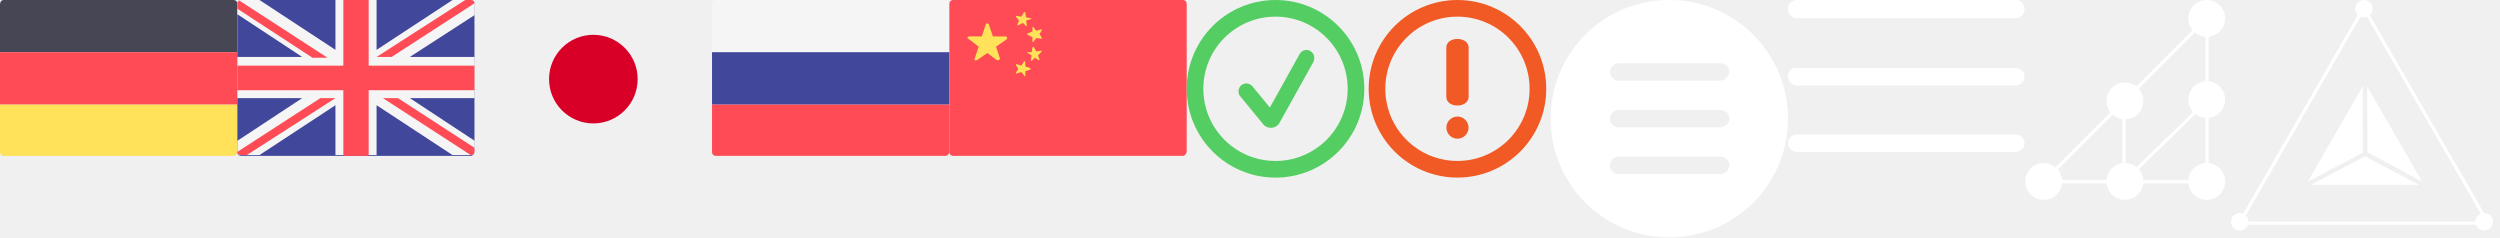
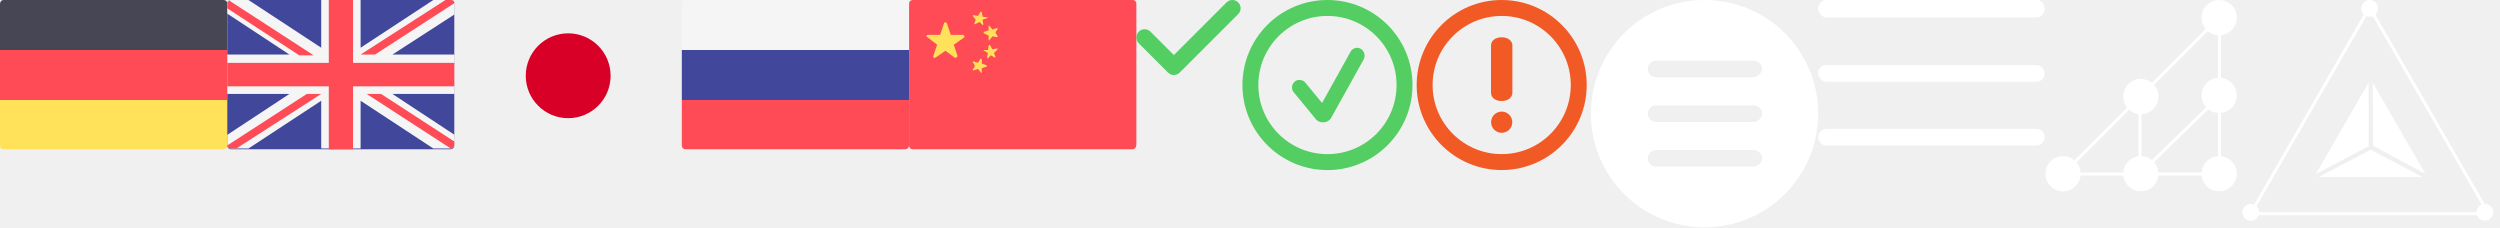
- <svg xmlns="http://www.w3.org/2000/svg" width="316" height="30" viewBox="0 0 316 30">
+ <svg xmlns="http://www.w3.org/2000/svg" width="330" height="30" viewBox="0 0 330 30">
  <svg id="flag-de" viewBox="0 0 30 19.7" width="30" height="19.7">
    <style>.ast0{fill:#464655}.ast1{fill:#ffe15a}.ast2{fill:#ff4b55}</style>
    <path class="ast0" d="M30 6.6H0v-6C0 .2.2 0 .5 0h29c.3 0 .5.2.5.5v6.1z" />
    <path class="ast1" d="M29.5 19.7H.5c-.3 0-.5-.2-.5-.5v-6h30v6c0 .2-.2.5-.5.5z" />
    <path class="ast2" d="M0 6.6h30v6.6H0z" />
  </svg>
  <svg id="flag-en" viewBox="0 0 30 19.7" width="30" height="19.7" x="30">
    <style>.bst0{fill:#41479b}.bst1{fill:#f5f5f5}.bst2{fill:#ff4b55}</style>
    <path class="bst0" d="M29.5 19.7H.5c-.3 0-.5-.2-.5-.5V.5C0 .2.2 0 .5 0h29c.3 0 .5.2.5.5v18.6c0 .3-.2.6-.5.6z" />
    <path class="bst1" d="M30 .5c0-.3-.2-.5-.5-.5h-2.3l-9.6 6.3V0h-5.2v6.3L2.8 0H.5C.2 0 0 .2 0 .5v1.3l8.2 5.4H0v5.2h8.2L0 17.8v1.3c0 .3.2.5.5.5h2.3l9.6-6.3v6.3h5.2v-6.3l9.6 6.3h2.3c.3 0 .5-.2.5-.5v-1.3l-8.2-5.4H30V7.2h-8.2L30 1.9V.5z" />
    <path class="bst2" d="M30 8.3H16.6V0h-3.2v8.3H0v3.1h13.4v8.3h3.2v-8.3H30z" />
    <path class="bst2" d="M10.5 12.4L0 19.2c0 .2.2.4.5.4h.7l11.2-7.2h-1.9zm9.8 0h-1.9l11.1 7.2c.3 0 .5-.2.5-.5v-.4l-9.7-6.3zM0 1.1l9.5 6.2h1.9L.3.1C.1.1 0 .3 0 .5v.6zm19.5 6.1L30 .4c0-.2-.2-.4-.5-.4h-.7L17.6 7.2h1.9z" />
  </svg>
  <svg id="flag-jp" viewBox="0 0 30 20" width="30" height="20" x="60">
    <style>.cst0{fill:#f0f0f0}.cst1{fill:#d80027}</style>
    <path class="cst0" d="M0 0h30v20H0z" />
    <circle class="cst1" cx="15" cy="10" r="5.6" />
  </svg>
  <svg id="flag-ru" viewBox="0 0 30 19.7" width="30" height="19.7" x="90">
    <style>.dst0{fill:#f5f5f5}.dst1{fill:#ff4b55}.dst2{fill:#41479b}</style>
    <path class="dst0" d="M30 6.6H0v-6C0 .2.2 0 .5 0h29c.3 0 .5.2.5.5v6.1z" />
    <path class="dst1" d="M29.5 19.7H.5c-.3 0-.5-.2-.5-.5v-6h30v6c0 .2-.2.5-.5.5z" />
    <path class="dst2" d="M0 6.6h30v6.6H0z" />
  </svg>
  <svg id="flag-zh" viewBox="0 0 30 19.7" width="30" height="19.7" x="120">
    <style>.est0{fill:#ff4b55}.est1{fill:#ffe15a}</style>
    <path class="est0" d="M29.5 19.7H.5c-.3 0-.5-.2-.5-.5V.5C0 .2.2 0 .5 0h29c.3 0 .5.2.5.5v18.6c0 .3-.2.6-.5.6z" />
    <path class="est1" d="M5 3.1l.5 1.5h1.6c.2 0 .3.3.1.4l-1.3.9.5 1.5c0 .1-.2.3-.4.2l-1.2-.9-1.3.9c-.2.1-.4 0-.3-.2l.5-1.5-1.3-1c-.2-.1-.1-.3.1-.3h1.6l.5-1.5c0-.2.3-.2.4 0zm5.6.3l.4.5.6-.2c.1 0 .1.1.1.1l-.3.5.3.5c0 .1 0 .1-.1.1l-.6-.1-.4.5c0 .1-.1 0-.1 0v-.6l-.6-.3c-.1 0-.1-.1 0-.2l.6-.2v-.6h.1zM8.5 2l.6.1.3-.5c0-.1.1-.1.2 0l.1.6.6.1c.1 0 .1.1 0 .1l-.6.2.1.6c0 .1-.1.1-.1.1l-.4-.4-.6.3c-.1 0-.1 0-.1-.1l.2-.5-.4-.5s0-.1.1-.1zm.9 5.8l-.3.5-.6-.2c-.1 0-.1.1-.1.1l.3.5-.3.5c0 .1 0 .1.1.1l.6-.2.4.5c0 .1.1 0 .1 0V9l.6-.2c.1 0 .1-.1 0-.2l-.6-.2v-.6s-.1-.1-.2 0zm2.2-1.4l-.6.1-.3-.5c0-.1-.1-.1-.2 0l-.1.6h-.5c-.1 0-.1.1 0 .1l.5.3-.1.6c0 .1.1.1.1.1l.4-.4.5.3c.1 0 .1 0 .1-.1l-.2-.5.4-.4c.1-.1.1-.2 0-.2z" />
  </svg>
-   <svg width="22.45" height="22.451" viewBox="0 0 22.45 22.451" id="i-checked" x="150">
+   <svg width="13.758" height="9.899" viewBox="0 0 13.758 9.899" id="i-check" x="150">
+     <path d="M4.95 9.9a1.087 1.087 0 0 1-.772-.32L.32 5.721a1.091 1.091 0 1 1 1.543-1.543L4.95 7.269 11.9.32a1.091 1.091 0 1 1 1.543 1.543L5.722 9.58a1.088 1.088 0 0 1-.772.32z" fill="#54ce63" />
+   </svg>
+   <svg width="22.45" height="22.451" viewBox="0 0 22.45 22.451" id="i-checked" x="164">
    <path data-name="Path 1166" d="M11.225 0A11.225 11.225 0 1 0 22.45 11.225 11.225 11.225 0 0 0 11.225 0zm0 20.346a9.121 9.121 0 1 1 9.12-9.121 9.12 9.12 0 0 1-9.12 9.121zm4.412-13.9a.977.977 0 0 0-1.361.379l-3.764 6.765-2.1-2.552a1.055 1.055 0 0 0-1.36-.379 1.038 1.038 0 0 0-.366 1.413l2.917 3.551a1.231 1.231 0 0 0 .728.5h.027a1.273 1.273 0 0 0 1.32-.507l4.32-7.76a1.057 1.057 0 0 0-.361-1.406z" fill="#54ce63" />
  </svg>
-   <svg width="22.446" height="22.446" viewBox="0 0 22.446 22.446" id="i-error" x="173">
+   <svg width="22.446" height="22.446" viewBox="0 0 22.446 22.446" id="i-error" x="187">
    <path data-name="Path 1165" d="M11.223 0a11.223 11.223 0 1 0 11.223 11.223A11.223 11.223 0 0 0 11.223 0zm0 20.342a9.119 9.119 0 1 1 9.119-9.119 9.118 9.118 0 0 1-9.119 9.119zm0-15.42c-.8 0-1.412.419-1.412 1.1v6.215c0 .678.608 1.1 1.412 1.1.784 0 1.412-.436 1.412-1.1V6.019c.001-.661-.627-1.097-1.411-1.097zm0 9.808a1.4 1.4 0 1 0 1.4 1.4 1.4 1.4 0 0 0-1.399-1.4z" fill="#f15a24" />
  </svg>
-   <svg id="i-menu-dark" viewBox="0 0 30 30" width="30" height="30" x="196">
-     <style>.hst0{fill:#fff}</style>
-     <path class="hst0" d="M15 0C6.7 0 0 6.7 0 15s6.7 15 15 15 15-6.7 15-15S23.3 0 15 0zm6.4 22H8.6c-.6 0-1.1-.5-1.1-1.1s.5-1.1 1.1-1.1h12.9c.6 0 1.1.5 1.1 1.1S22 22 21.4 22zm0-5.9H8.6c-.6 0-1.1-.5-1.1-1.1s.5-1.1 1.1-1.1h12.9c.6 0 1.1.5 1.1 1.1s-.6 1.1-1.2 1.1zm0-5.9H8.6c-.6 0-1.1-.5-1.1-1.1C7.5 8.5 8 8 8.6 8h12.9c.6 0 1.1.5 1.1 1.1-.1.6-.6 1.1-1.2 1.1z" />
+   <svg id="i-menu-dark" viewBox="0 0 30 30" width="30" height="30" x="210">
+     <style>.ist0{fill:#fff}</style>
+     <path class="ist0" d="M15 0C6.7 0 0 6.7 0 15s6.7 15 15 15 15-6.7 15-15S23.3 0 15 0zm6.4 22H8.6c-.6 0-1.1-.5-1.1-1.1s.5-1.1 1.1-1.1h12.9c.6 0 1.1.5 1.1 1.1S22 22 21.4 22zm0-5.9H8.6c-.6 0-1.1-.5-1.1-1.1s.5-1.1 1.1-1.1h12.9c.6 0 1.1.5 1.1 1.1s-.6 1.1-1.2 1.1zm0-5.9H8.6c-.6 0-1.1-.5-1.1-1.1C7.5 8.5 8 8 8.6 8h12.9c.6 0 1.1.5 1.1 1.1-.1.6-.6 1.1-1.2 1.1z" />
  </svg>
-   <svg id="i-menu-light" viewBox="0 0 30 19.2" width="30" height="19.2" x="226">
-     <style>.ist0{fill:#fff}</style>
-     <path class="ist0" d="M1.1 2.3h27.7c.6 0 1.1-.5 1.1-1.1s-.4-1.2-1-1.2H1.1C.5 0 0 .5 0 1.1s.5 1.2 1.1 1.2zm0 8.5h27.7c.6 0 1.1-.5 1.1-1.1s-.5-1.1-1.1-1.1H1.1C.5 8.5 0 9 0 9.6s.5 1.2 1.1 1.2zm0 8.4h27.7c.6 0 1.1-.5 1.1-1.1 0-.6-.5-1.1-1.1-1.1H1.1c-.6 0-1.1.5-1.1 1.1 0 .6.5 1.1 1.1 1.1z" />
+   <svg id="i-menu-light" viewBox="0 0 30 19.2" width="30" height="19.2" x="240">
+     <style>.jst0{fill:#fff}</style>
+     <path class="jst0" d="M1.1 2.3h27.7c.6 0 1.1-.5 1.1-1.1s-.4-1.2-1-1.2H1.1C.5 0 0 .5 0 1.1s.5 1.2 1.1 1.2zm0 8.5h27.7c.6 0 1.1-.5 1.1-1.1s-.5-1.1-1.1-1.1H1.1C.5 8.5 0 9 0 9.6s.5 1.2 1.1 1.2zm0 8.4h27.7c.6 0 1.1-.5 1.1-1.1 0-.6-.5-1.1-1.1-1.1H1.1c-.6 0-1.1.5-1.1 1.1 0 .6.5 1.1 1.1 1.1z" />
  </svg>
-   <svg width="25.257" height="25.257" viewBox="0 0 25.257 25.257" id="logo-aira" x="256">
+   <svg width="25.257" height="25.257" viewBox="0 0 25.257 25.257" id="logo-aira" x="270">
    <g data-name="Group 1349">
      <path data-name="Rectangle 764" fill="#fff" d="M12.268 12.749h.401v10.183h-.401z" />
    </g>
    <g data-name="Group 1350">
      <path data-name="Rectangle 765" fill="#fff" d="M22.771 2.325h.401v20.687h-.401z" />
    </g>
    <g data-name="Group 1351">
      <path data-name="Rectangle 766" fill="#fff" d="M2.14 22.833L22.778 2.195l.283.284L2.424 23.117z" />
    </g>
    <g data-name="Group 1352">
      <path data-name="Rectangle 767" fill="#fff" d="M2.325 22.771h20.687v.401H2.325z" />
    </g>
    <g data-name="Group 1353">
      <path data-name="Rectangle 768" fill="#fff" d="M12.332 22.792l10.46-10.176.28.288-10.46 10.175z" />
    </g>
    <g data-name="Group 1358">
      <circle data-name="Ellipse 249" cx="2.325" cy="2.325" r="2.325" fill="#fff" transform="translate(20.606 20.606)" />
    </g>
    <g data-name="Group 1359">
      <circle data-name="Ellipse 250" cx="2.325" cy="2.325" r="2.325" fill="#fff" transform="translate(20.606)" />
    </g>
    <g data-name="Group 1360">
      <circle data-name="Ellipse 251" cx="2.325" cy="2.325" r="2.325" fill="#fff" transform="translate(20.606 10.263)" />
    </g>
    <g data-name="Group 1361">
      <circle data-name="Ellipse 252" cx="2.325" cy="2.325" r="2.325" fill="#fff" transform="translate(0 20.606)" />
    </g>
    <g data-name="Group 1362">
      <circle data-name="Ellipse 253" cx="2.325" cy="2.325" r="2.325" fill="#fff" transform="translate(10.263 20.606)" />
    </g>
    <g data-name="Group 1363">
      <circle data-name="Ellipse 254" cx="2.325" cy="2.325" r="2.325" fill="#fff" transform="translate(10.263 10.423)" />
    </g>
  </svg>
-   <svg width="33.481" height="29.491" viewBox="0 0 33.481 29.491" id="logo-robonomics" x="282">
+   <svg width="33.481" height="29.491" viewBox="0 0 33.481 29.491" id="logo-robonomics" x="296">
    <g data-name="3_Robonomics_logo_white">
      <g data-name="Group 2881">
        <path data-name="Path 1161" d="M16.778 1.003l-15.7 27.2h31.411z" fill="none" stroke="#fff" stroke-miterlimit="10" stroke-width=".4" />
        <circle data-name="Ellipse 281" cx="1.107" cy="1.107" r="1.107" transform="rotate(-25.517 75.973 -53.666)" fill="#fff" />
        <circle data-name="Ellipse 282" cx="1.107" cy="1.107" r="1.107" transform="translate(15.694)" fill="#fff" />
        <circle data-name="Ellipse 283" cx="1.107" cy="1.107" r="1.107" transform="translate(0 26.922)" fill="#fff" />
      </g>
      <g data-name="Group 2882" fill="#fff">
        <path data-name="Path 1162" d="M10.084 23.37h13.679l-6.839-3.609z" />
        <path data-name="Path 1163" d="M16.654 10.907L9.696 22.963l6.972-3.67z" />
        <path data-name="Path 1164" d="M24.145 22.949l-6.943-12.028.057 8.325z" />
      </g>
    </g>
  </svg>
</svg>
